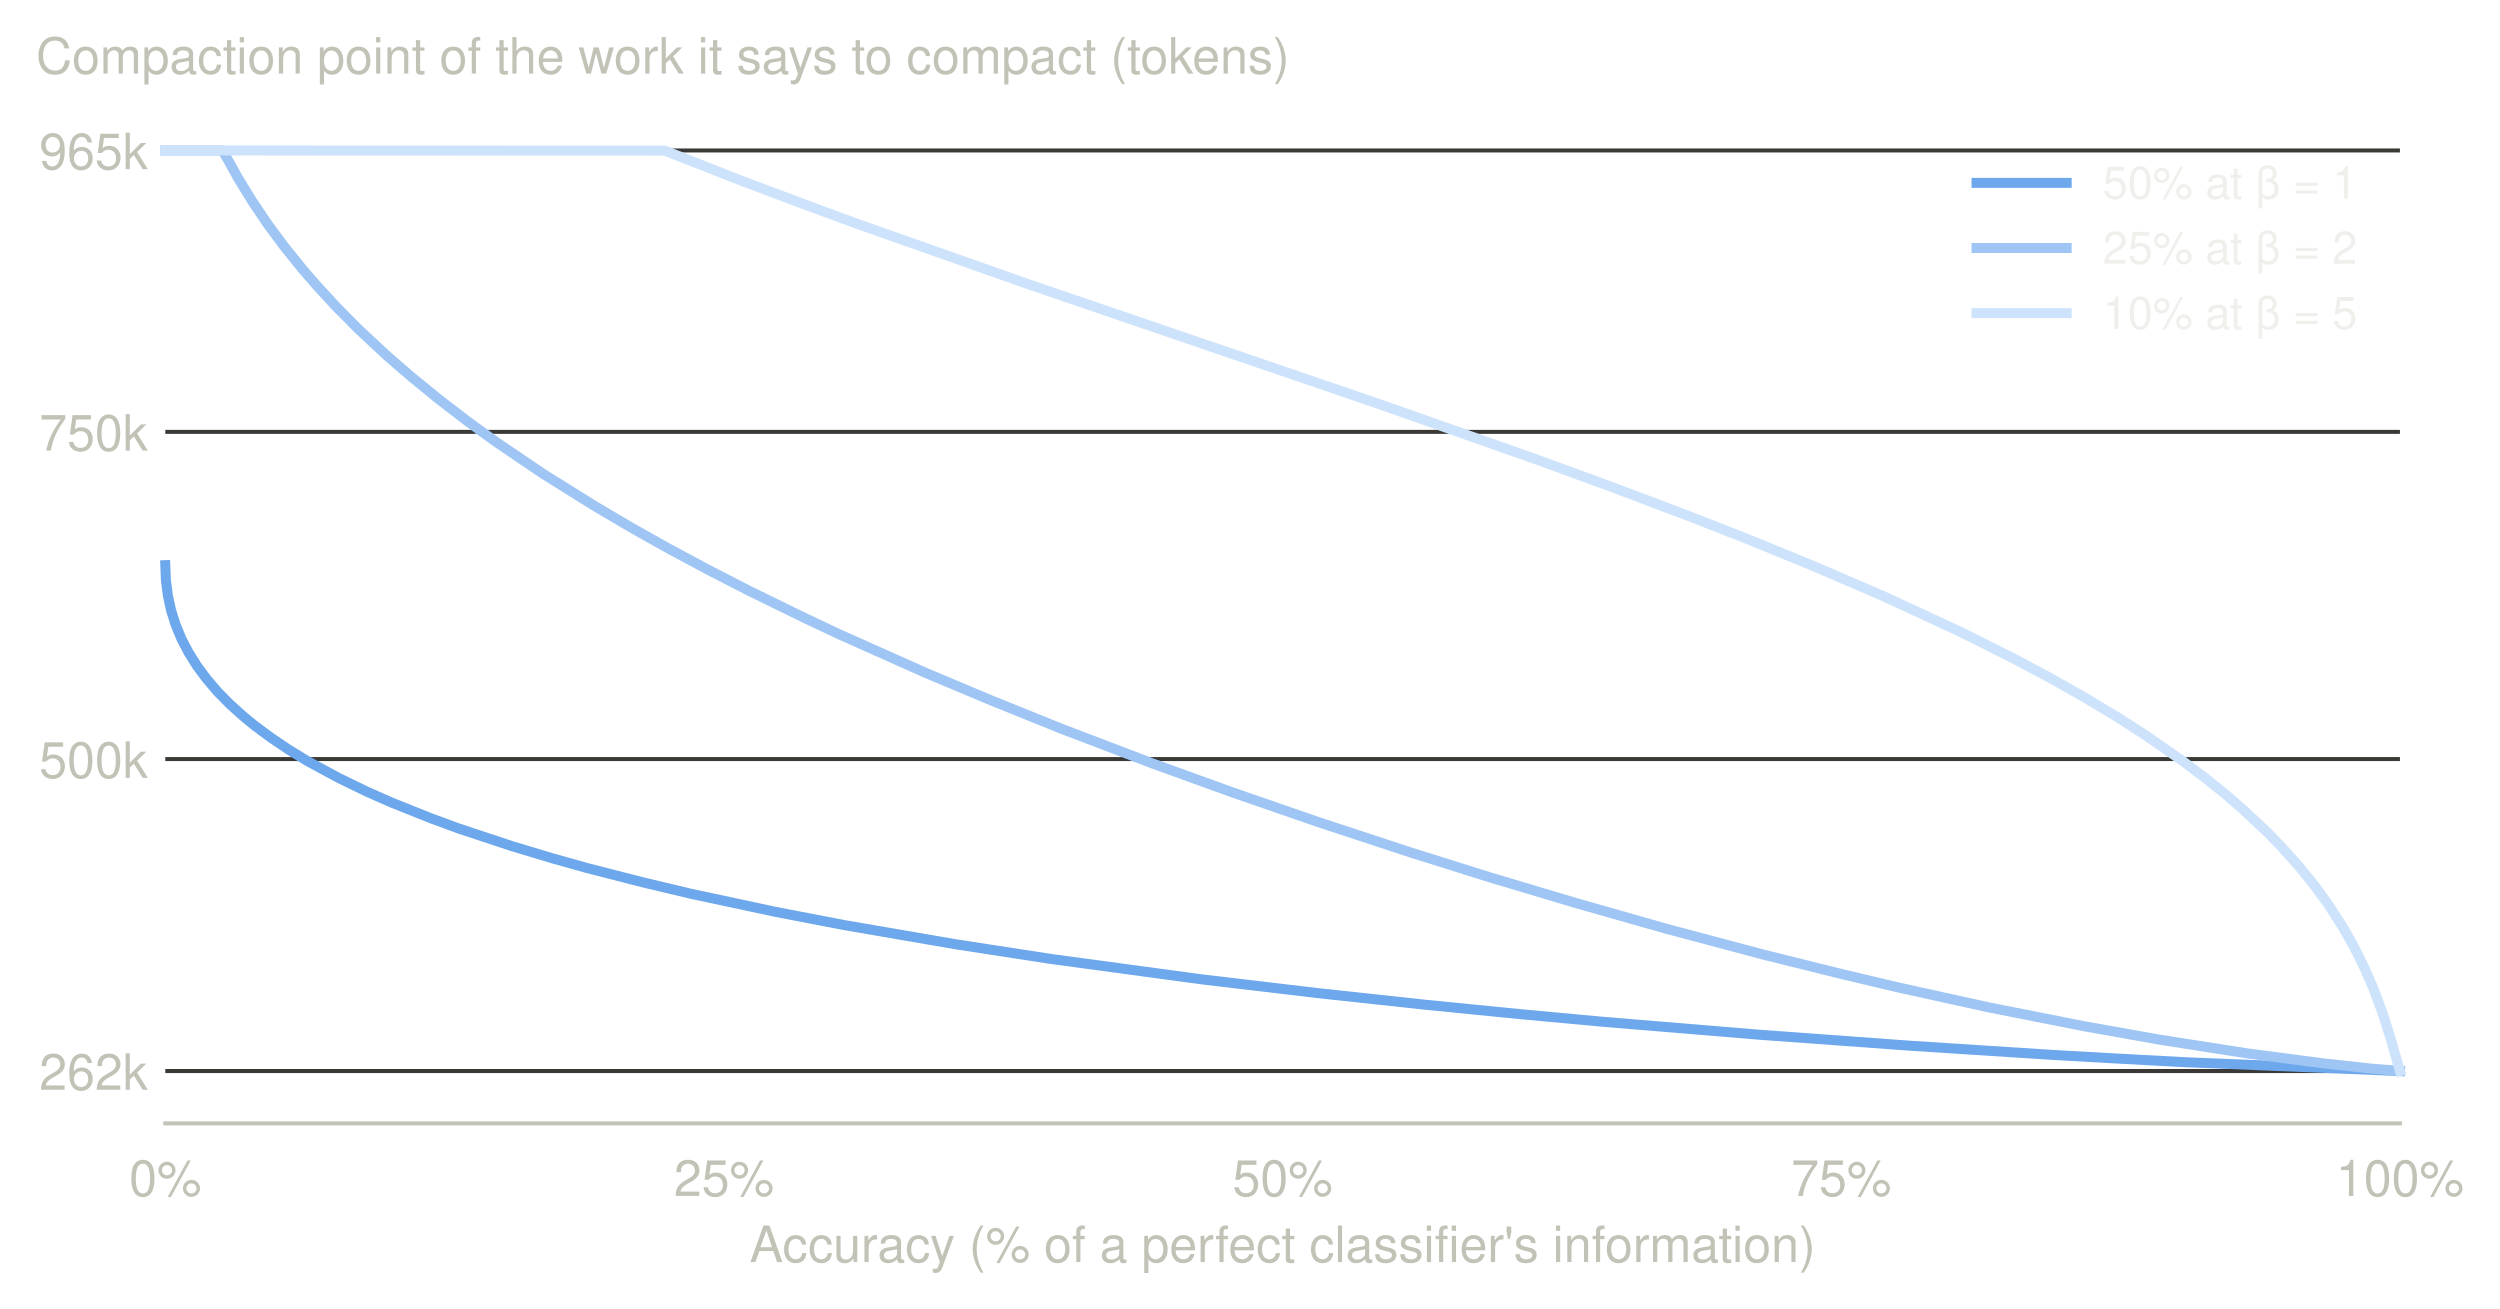
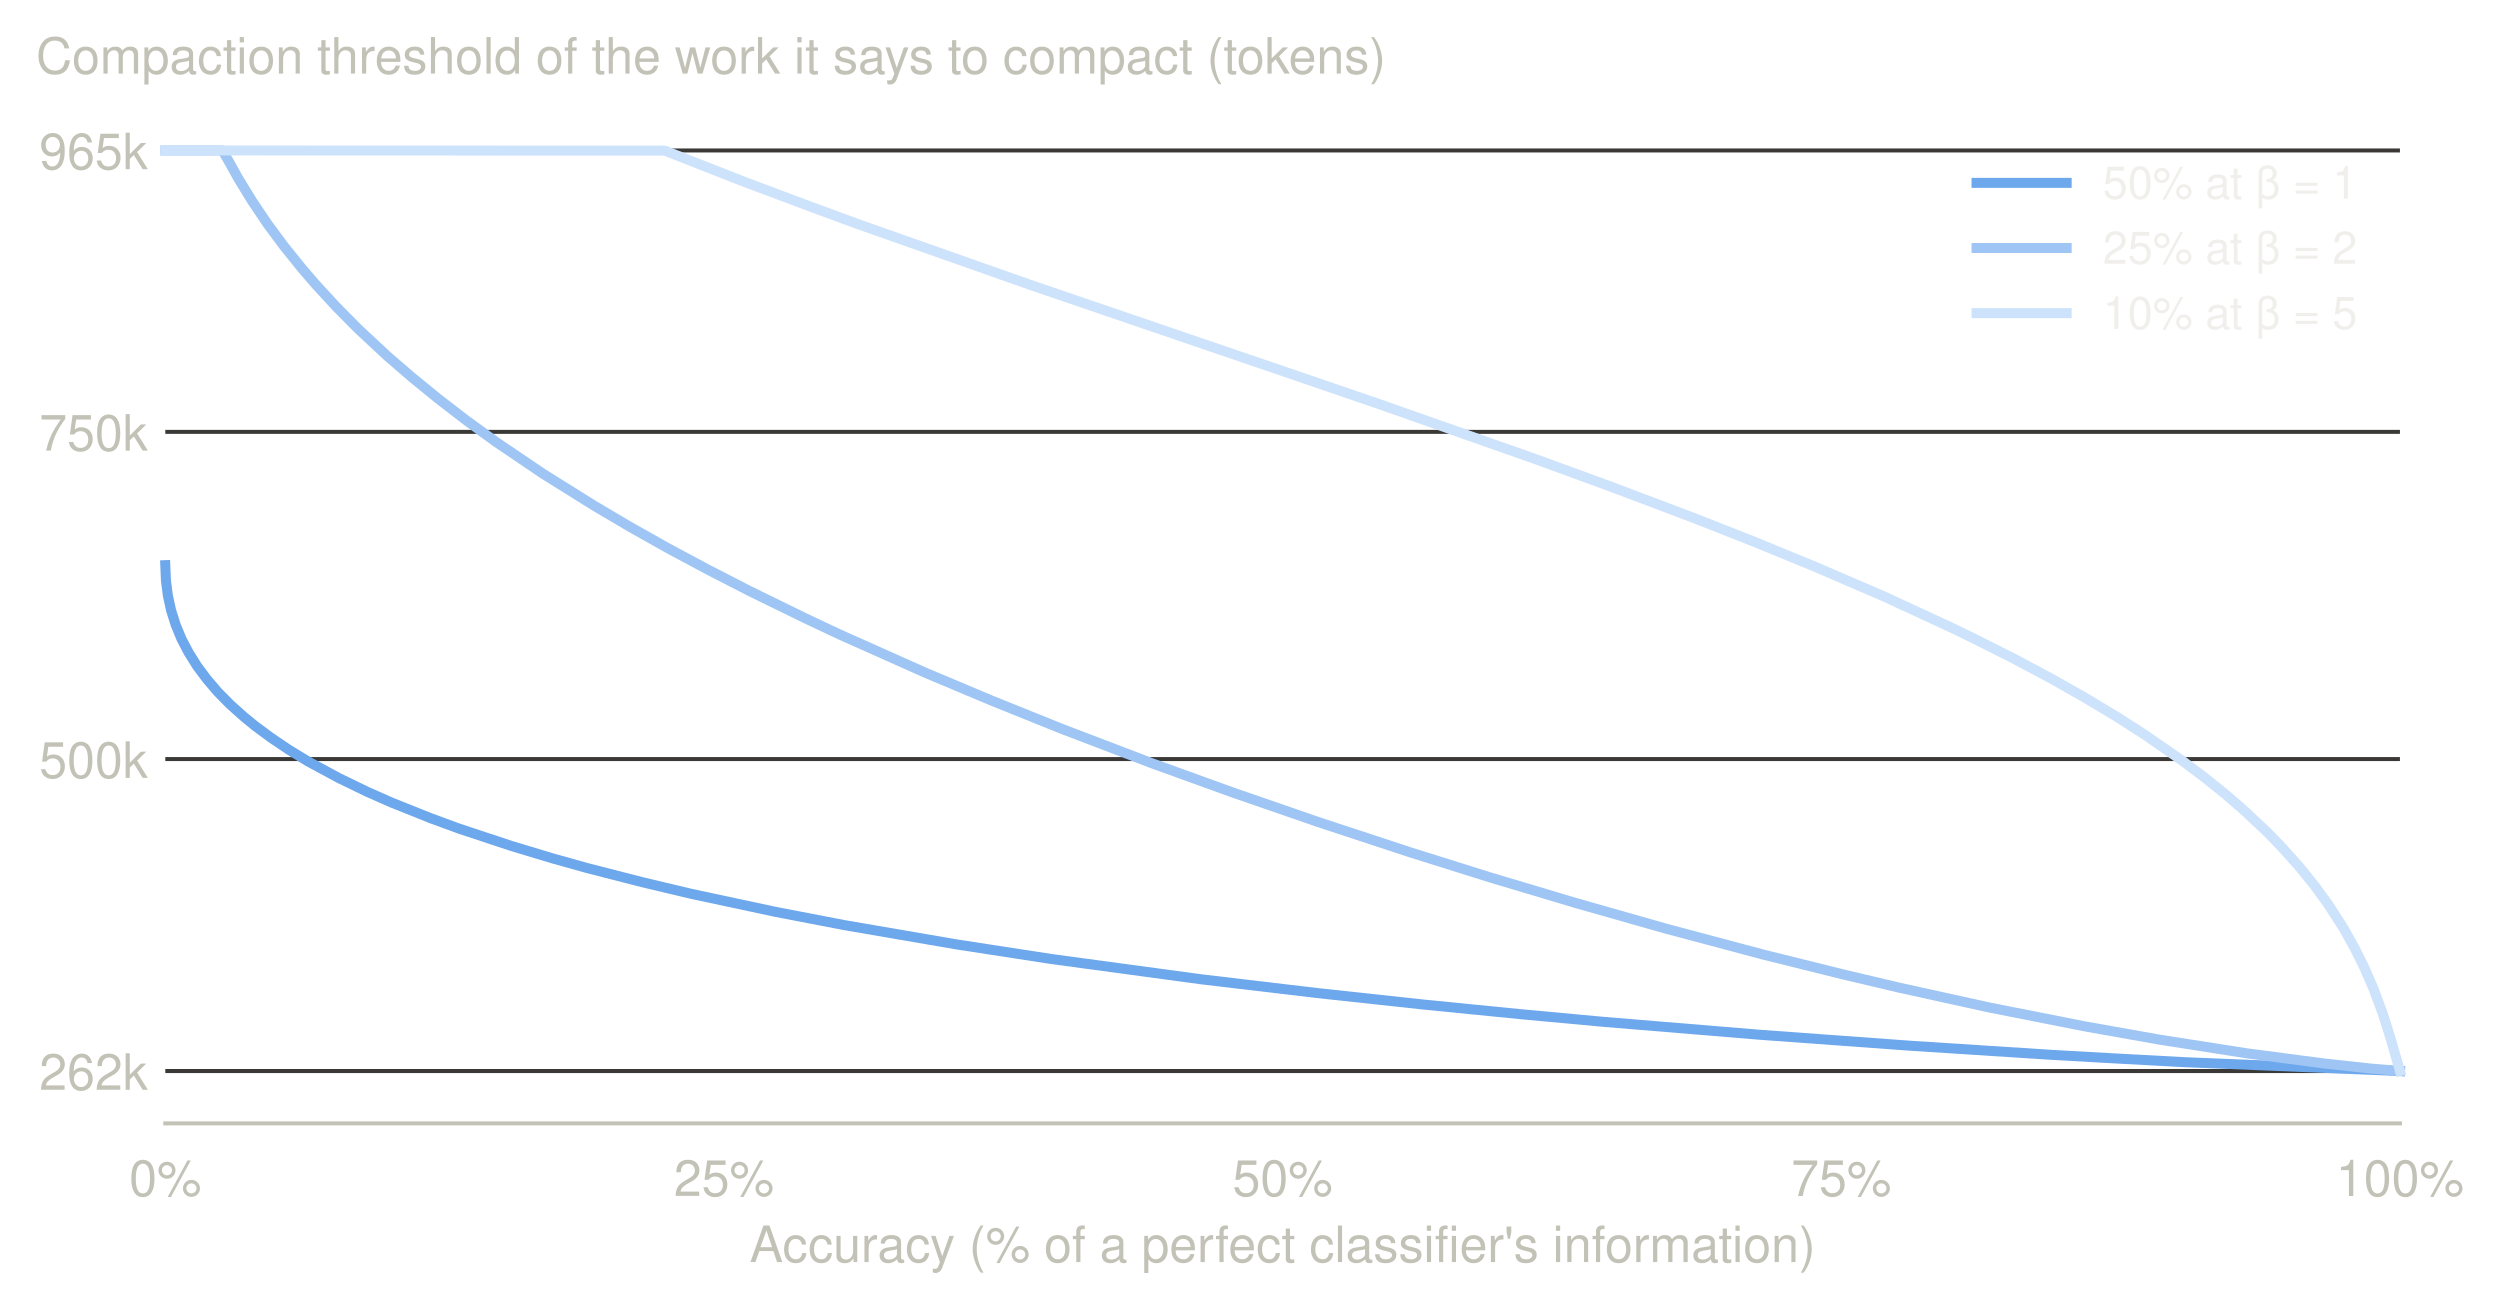
<svg xmlns="http://www.w3.org/2000/svg" width="499.408pt" height="261.454pt" viewBox="0 0 499.408 261.454" version="1.1">
  <defs>
    <style type="text/css">*{stroke-linejoin: round; stroke-linecap: butt}</style>
  </defs>
  <g id="figure_1">
    <g id="patch_1">
      <path d="M 0 261.454  L 499.408 261.454  L 499.408 0  L 0 0  L 0 261.454  z " style="fill: none" />
    </g>
    <g id="axes_1">
      <g id="patch_2">
        <path d="M 33.02 224.411  L 479.42 224.411  L 479.42 24.827  L 33.02 24.827  L 33.02 224.411  z " style="fill: none" />
      </g>
      <g id="matplotlib.axis_1">
        <g id="xtick_1">
          <g id="line2d_1" />
          <g id="text_1">
            <text style="font-size: 10px; font-family: 'Helvetica', 'Arial', 'DejaVu Sans'; text-anchor: middle; fill: #c3c2b7" x="33.02" y="238.911" transform="rotate(-0 33.02 238.9111)">0%</text>
          </g>
        </g>
        <g id="xtick_2">
          <g id="line2d_2" />
          <g id="text_2">
            <text style="font-size: 10px; font-family: 'Helvetica', 'Arial', 'DejaVu Sans'; text-anchor: middle; fill: #c3c2b7" x="144.62" y="238.911" transform="rotate(-0 144.62 238.9111)">25%</text>
          </g>
        </g>
        <g id="xtick_3">
          <g id="line2d_3" />
          <g id="text_3">
            <text style="font-size: 10px; font-family: 'Helvetica', 'Arial', 'DejaVu Sans'; text-anchor: middle; fill: #c3c2b7" x="256.22" y="238.911" transform="rotate(-0 256.22 238.9111)">50%</text>
          </g>
        </g>
        <g id="xtick_4">
          <g id="line2d_4" />
          <g id="text_4">
            <text style="font-size: 10px; font-family: 'Helvetica', 'Arial', 'DejaVu Sans'; text-anchor: middle; fill: #c3c2b7" x="367.82" y="238.911" transform="rotate(-0 367.82 238.9111)">75%</text>
          </g>
        </g>
        <g id="xtick_5">
          <g id="line2d_5" />
          <g id="text_5">
            <text style="font-size: 10px; font-family: 'Helvetica', 'Arial', 'DejaVu Sans'; text-anchor: middle; fill: #c3c2b7" x="479.42" y="238.911" transform="rotate(-0 479.42 238.9111)">100%</text>
          </g>
        </g>
        <g id="text_6">
          <text style="font-size: 10px; font-family: 'Helvetica', 'Arial', 'DejaVu Sans'; text-anchor: middle; fill: #c3c2b7" x="256.22" y="252.11" transform="rotate(-0 256.22 252.1103)">Accuracy (% of a perfect classifier's information)</text>
        </g>
      </g>
      <g id="matplotlib.axis_2">
        <g id="ytick_1">
          <g id="line2d_6">
            <path d="M 33.02 213.953  L 479.42 213.953  " clip-path="url(#p38efda6e9a)" style="fill: none; stroke: #3a3936; stroke-width: 0.8; stroke-linecap: square" />
          </g>
          <g id="line2d_7" />
          <g id="text_7">
            <text style="font-size: 10px; font-family: 'Helvetica', 'Arial', 'DejaVu Sans'; text-anchor: end; fill: #c3c2b7" x="29.52" y="217.703" transform="rotate(-0 29.52 217.7026)">262k</text>
          </g>
        </g>
        <g id="ytick_2">
          <g id="line2d_8">
            <path d="M 33.02 151.637  L 479.42 151.637  " clip-path="url(#p38efda6e9a)" style="fill: none; stroke: #3a3936; stroke-width: 0.8; stroke-linecap: square" />
          </g>
          <g id="line2d_9" />
          <g id="text_8">
            <text style="font-size: 10px; font-family: 'Helvetica', 'Arial', 'DejaVu Sans'; text-anchor: end; fill: #c3c2b7" x="29.52" y="155.387" transform="rotate(-0 29.52 155.3871)">500k</text>
          </g>
        </g>
        <g id="ytick_3">
          <g id="line2d_10">
            <path d="M 33.02 86.271  L 479.42 86.271  " clip-path="url(#p38efda6e9a)" style="fill: none; stroke: #3a3936; stroke-width: 0.8; stroke-linecap: square" />
          </g>
          <g id="line2d_11" />
          <g id="text_9">
            <text style="font-size: 10px; font-family: 'Helvetica', 'Arial', 'DejaVu Sans'; text-anchor: end; fill: #c3c2b7" x="29.52" y="90.021" transform="rotate(-0 29.52 90.02114)">750k</text>
          </g>
        </g>
        <g id="ytick_4">
          <g id="line2d_12">
            <path d="M 33.02 30.056  L 479.42 30.056  " clip-path="url(#p38efda6e9a)" style="fill: none; stroke: #3a3936; stroke-width: 0.8; stroke-linecap: square" />
          </g>
          <g id="line2d_13" />
          <g id="text_10">
            <text style="font-size: 10px; font-family: 'Helvetica', 'Arial', 'DejaVu Sans'; text-anchor: end; fill: #c3c2b7" x="29.52" y="33.806" transform="rotate(-0 29.52 33.80639)">965k</text>
          </g>
        </g>
        <g id="text_11">
-           <text style="font-size: 10px; font-family: 'Helvetica', 'Arial', 'DejaVu Sans'; text-anchor: start; fill: #c3c2b7" x="7.2" y="14.7" transform="rotate(-0 7.2 14.7)">Compaction point of the work it says to compact (tokens)</text>
+           <text style="font-size: 10px; font-family: 'Helvetica', 'Arial', 'DejaVu Sans'; text-anchor: start; fill: #c3c2b7" x="7.2" y="14.7" transform="rotate(-0 7.2 14.7)">Compaction threshold of the work it says to compact (tokens)</text>
        </g>
      </g>
      <g id="line2d_14">
        <path d="M 33.02 112.897  L 33.149 115.982  L 33.535 118.989  L 34.18 121.943  L 35.083 124.793  L 36.245 127.617  L 37.668 130.336  L 39.352 133.029  L 41.299 135.644  L 43.51 138.233  L 45.988 140.743  L 48.733 143.2  L 50.97 145.031  L 54.192 147.41  L 57.689 149.763  L 61.464 152.064  L 67.658 155.411  L 73.314 158.156  L 78.168 160.3  L 86.012 163.438  L 91.623 165.503  L 102.199 169.007  L 110.36 171.465  L 117.265 173.399  L 128.27 176.223  L 138.055 178.55  L 154.932 182.159  L 168.631 184.799  L 190.984 188.643  L 209.996 191.571  L 239.924 195.624  L 263.073 198.369  L 284.58 200.696  L 303.847 202.605  L 320.268 204.122  L 351.572 206.71  L 381.713 208.906  L 410.114 210.737  L 422.654 211.442  L 436.2 212.175  L 478.762 213.926  L 479.42 213.953  L 479.42 213.953  " style="fill: none; stroke: #6da7ec; stroke-width: 2; stroke-linecap: square" />
      </g>
      <g id="line2d_15">
        <path d="M 33.02 30.056  L 44.431 30.056  L 45.642 32.131  L 47.576 35.608  L 50.378 40.184  L 53.435 44.733  L 56.753 49.204  L 60.334 53.649  L 63.196 56.97  L 67.248 61.362  L 71.577 65.729  L 77.384 71.141  L 82.355 75.429  L 87.62 79.717  L 93.188 84.005  L 99.067 88.267  L 108.486 94.647  L 118.655 101  L 125.87 105.262  L 133.448 109.524  L 141.402 113.786  L 149.749 118.074  L 160.759 123.46  L 167.687 126.728  L 184.855 134.389  L 198.036 139.932  L 212.049 145.58  L 230.066 152.456  L 246.185 158.287  L 263.427 164.248  L 281.935 170.34  L 297.774 175.308  L 314.664 180.354  L 332.767 185.505  L 352.306 190.708  L 368.093 194.63  L 379.262 197.271  L 397.19 201.219  L 416.35 205.01  L 431.506 207.704  L 448.879 210.423  L 464.178 212.436  L 473.548 213.456  L 479.42 213.953  L 479.42 213.953  " style="fill: none; stroke: #9ec5f4; stroke-width: 2; stroke-linecap: square" />
      </g>
      <g id="line2d_16">
        <path d="M 33.02 30.056  L 132.788 30.091  L 148.716 36.34  L 161.843 41.256  L 171.217 44.707  L 205.686 56.865  L 233.932 66.513  L 259.12 75.115  L 275.086 80.58  L 306.527 91.64  L 321.704 97.183  L 338.179 103.406  L 350.024 108.06  L 362.692 113.263  L 376.342 119.146  L 390.073 125.499  L 394.384 127.591  L 402.471 131.67  L 409.878 135.618  L 416.651 139.461  L 422.833 143.174  L 428.46 146.782  L 435.958 151.986  L 440.384 155.306  L 444.39 158.522  L 448.141 161.764  L 452.799 166.131  L 455.601 169.007  L 459.292 173.112  L 462.433 177.008  L 465.108 180.694  L 468.057 185.27  L 470.416 189.48  L 472.306 193.297  L 474.126 197.48  L 475.942 202.37  L 477.523 207.338  L 479.42 213.953  L 479.42 213.953  " style="fill: none; stroke: #cde2fb; stroke-width: 2; stroke-linecap: square" />
      </g>
      <g id="patch_3">
        <path d="M 33.02 224.411  L 479.42 224.411  " style="fill: none; stroke: #c3c2b7; stroke-width: 0.8; stroke-linejoin: miter; stroke-linecap: square" />
      </g>
      <g id="legend_1">
        <g id="line2d_17">
          <path d="M 394.842 36.527  L 403.842 36.527  L 412.842 36.527  " style="fill: none; stroke: #6da7ec; stroke-width: 2; stroke-linecap: square" />
        </g>
        <g id="text_12">
          <text style="font-size: 9px; font-family: 'Helvetica', 'Arial', 'DejaVu Sans'; text-anchor: start; fill: #f0efec" x="420.043" y="39.677" transform="rotate(-0 420.0425 39.67711)">50% at β = 1</text>
        </g>
        <g id="line2d_18">
          <path d="M 394.842 49.539  L 403.842 49.539  L 412.842 49.539  " style="fill: none; stroke: #9ec5f4; stroke-width: 2; stroke-linecap: square" />
        </g>
        <g id="text_13">
          <text style="font-size: 9px; font-family: 'Helvetica', 'Arial', 'DejaVu Sans'; text-anchor: start; fill: #f0efec" x="420.043" y="52.689" transform="rotate(-0 420.0425 52.68914)">25% at β = 2</text>
        </g>
        <g id="line2d_19">
          <path d="M 394.842 62.551  L 403.842 62.551  L 412.842 62.551  " style="fill: none; stroke: #cde2fb; stroke-width: 2; stroke-linecap: square" />
        </g>
        <g id="text_14">
          <text style="font-size: 9px; font-family: 'Helvetica', 'Arial', 'DejaVu Sans'; text-anchor: start; fill: #f0efec" x="420.043" y="65.701" transform="rotate(-0 420.0425 65.70117)">10% at β = 5</text>
        </g>
      </g>
    </g>
  </g>
  <defs>
    <clipPath id="p38efda6e9a">
      <rect x="33.02" y="24.827" width="446.4" height="199.584" />
    </clipPath>
  </defs>
</svg>
